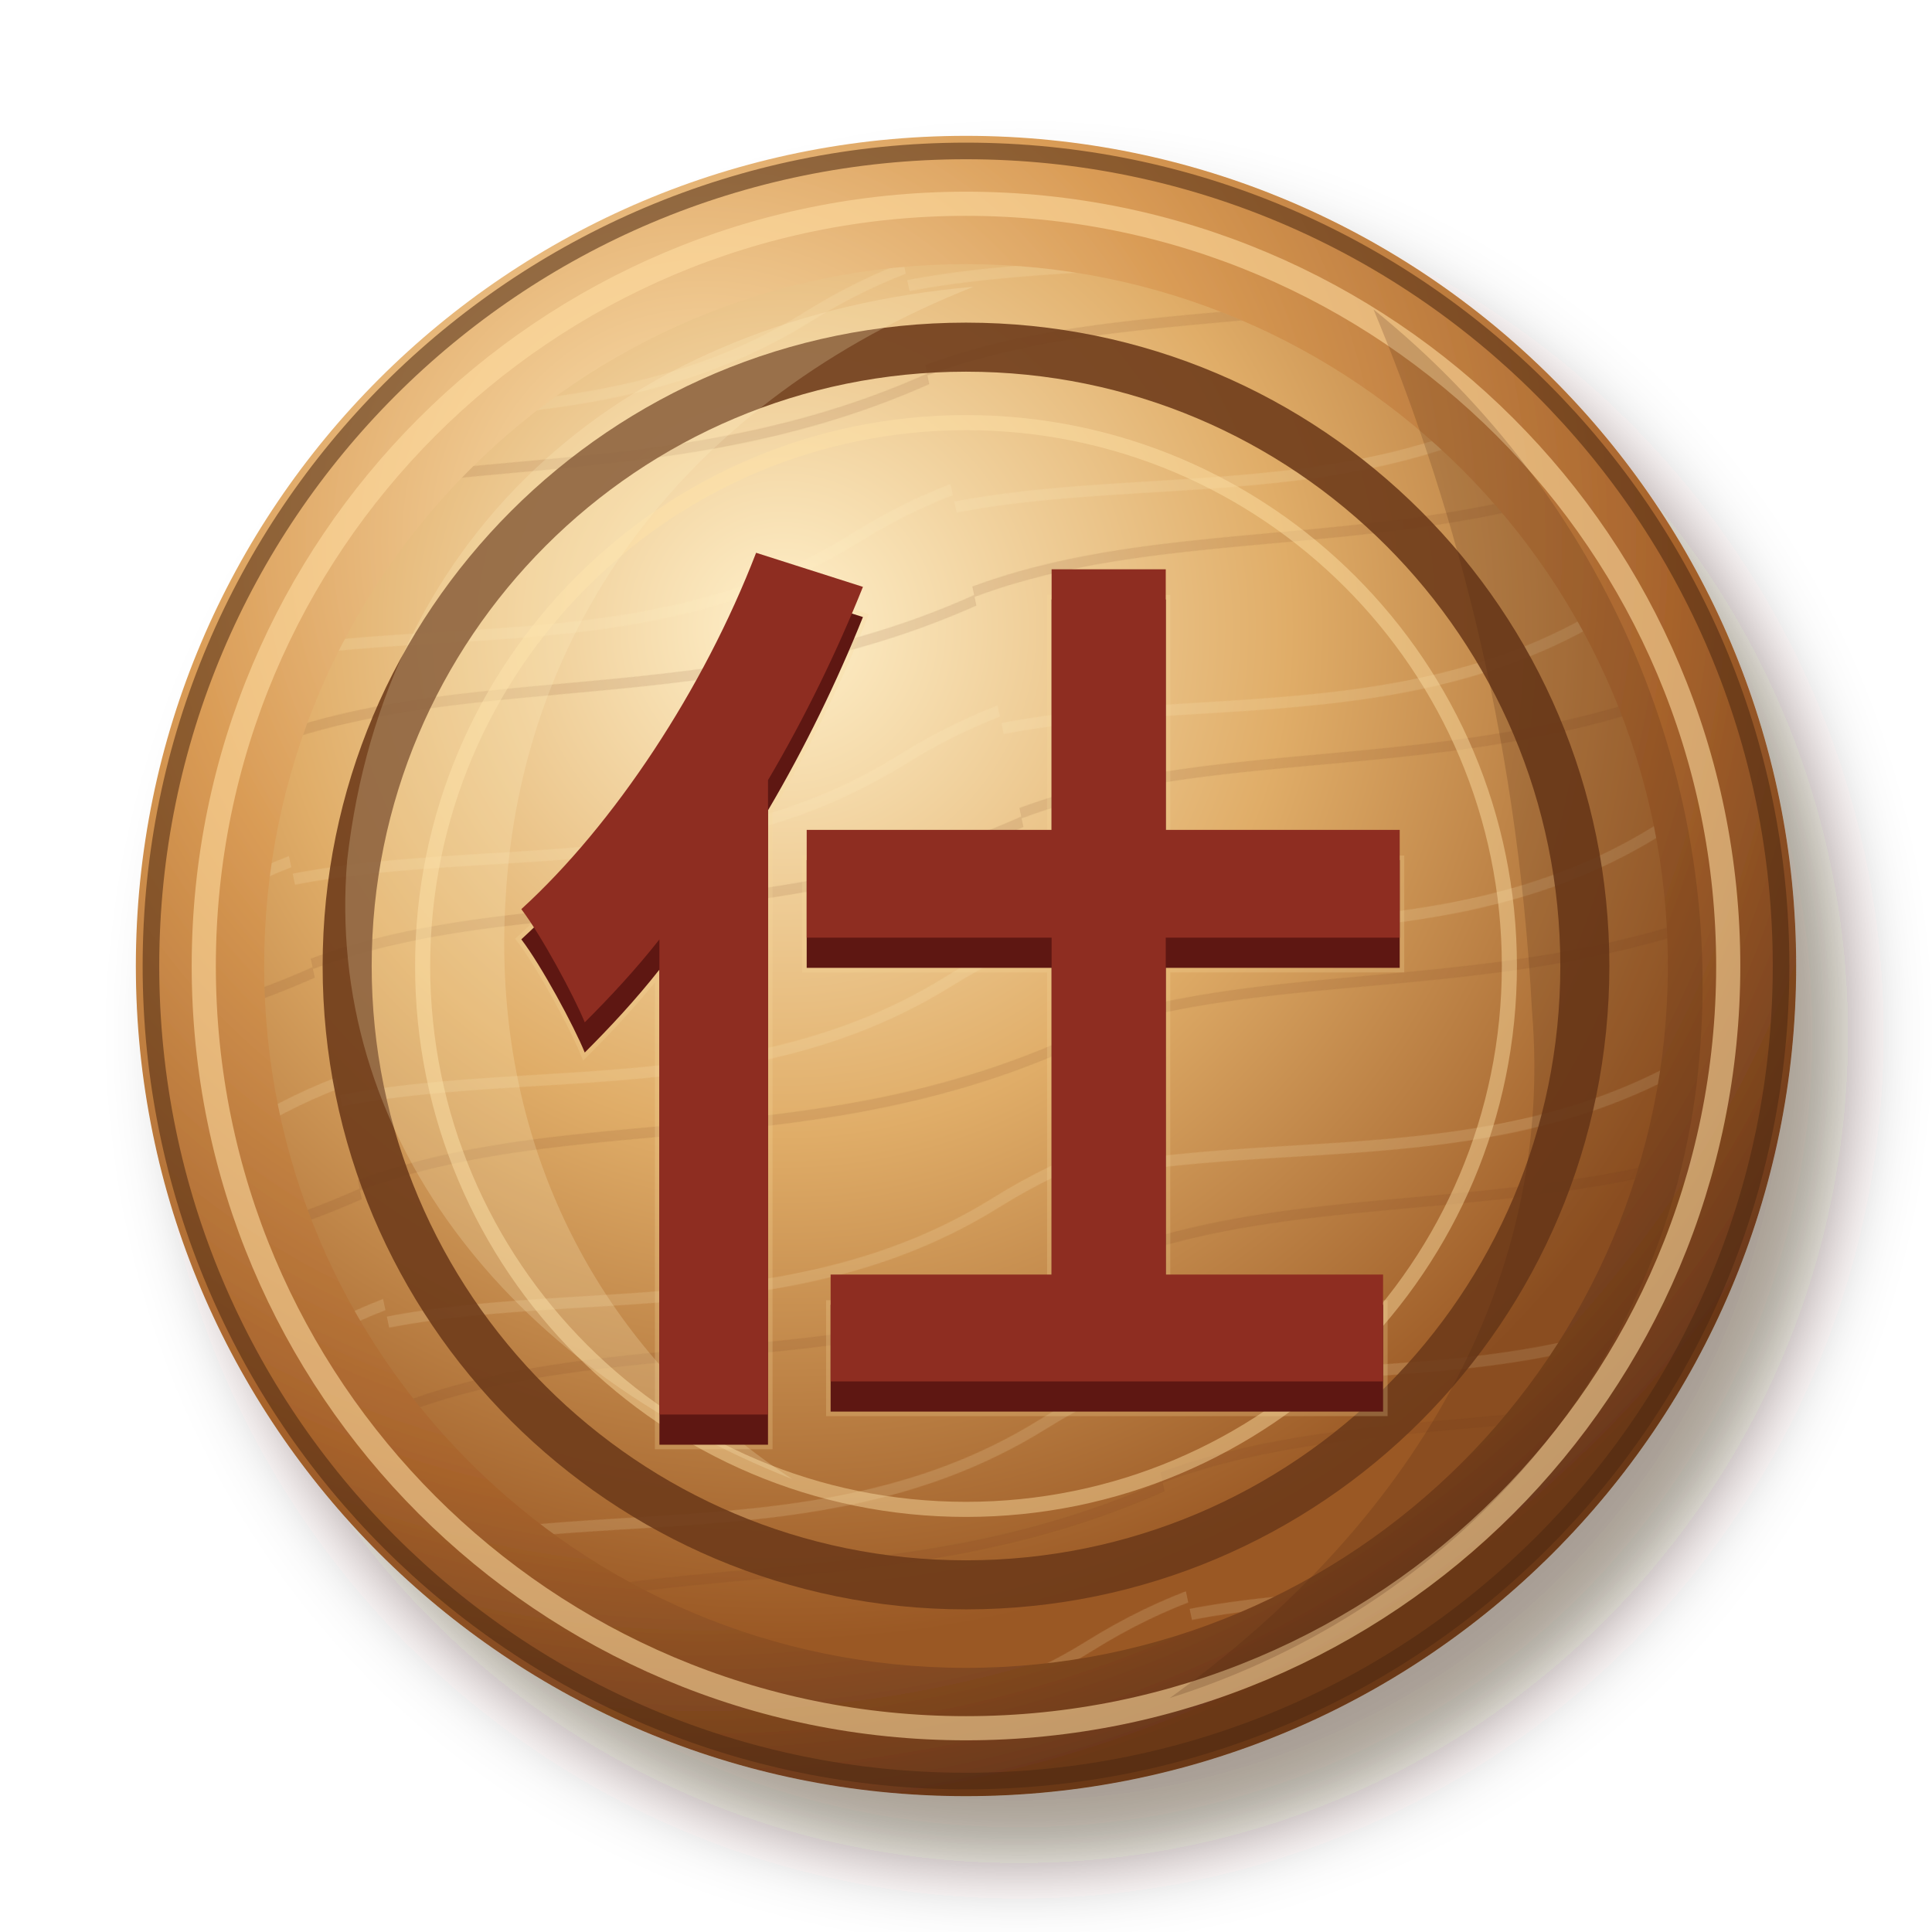
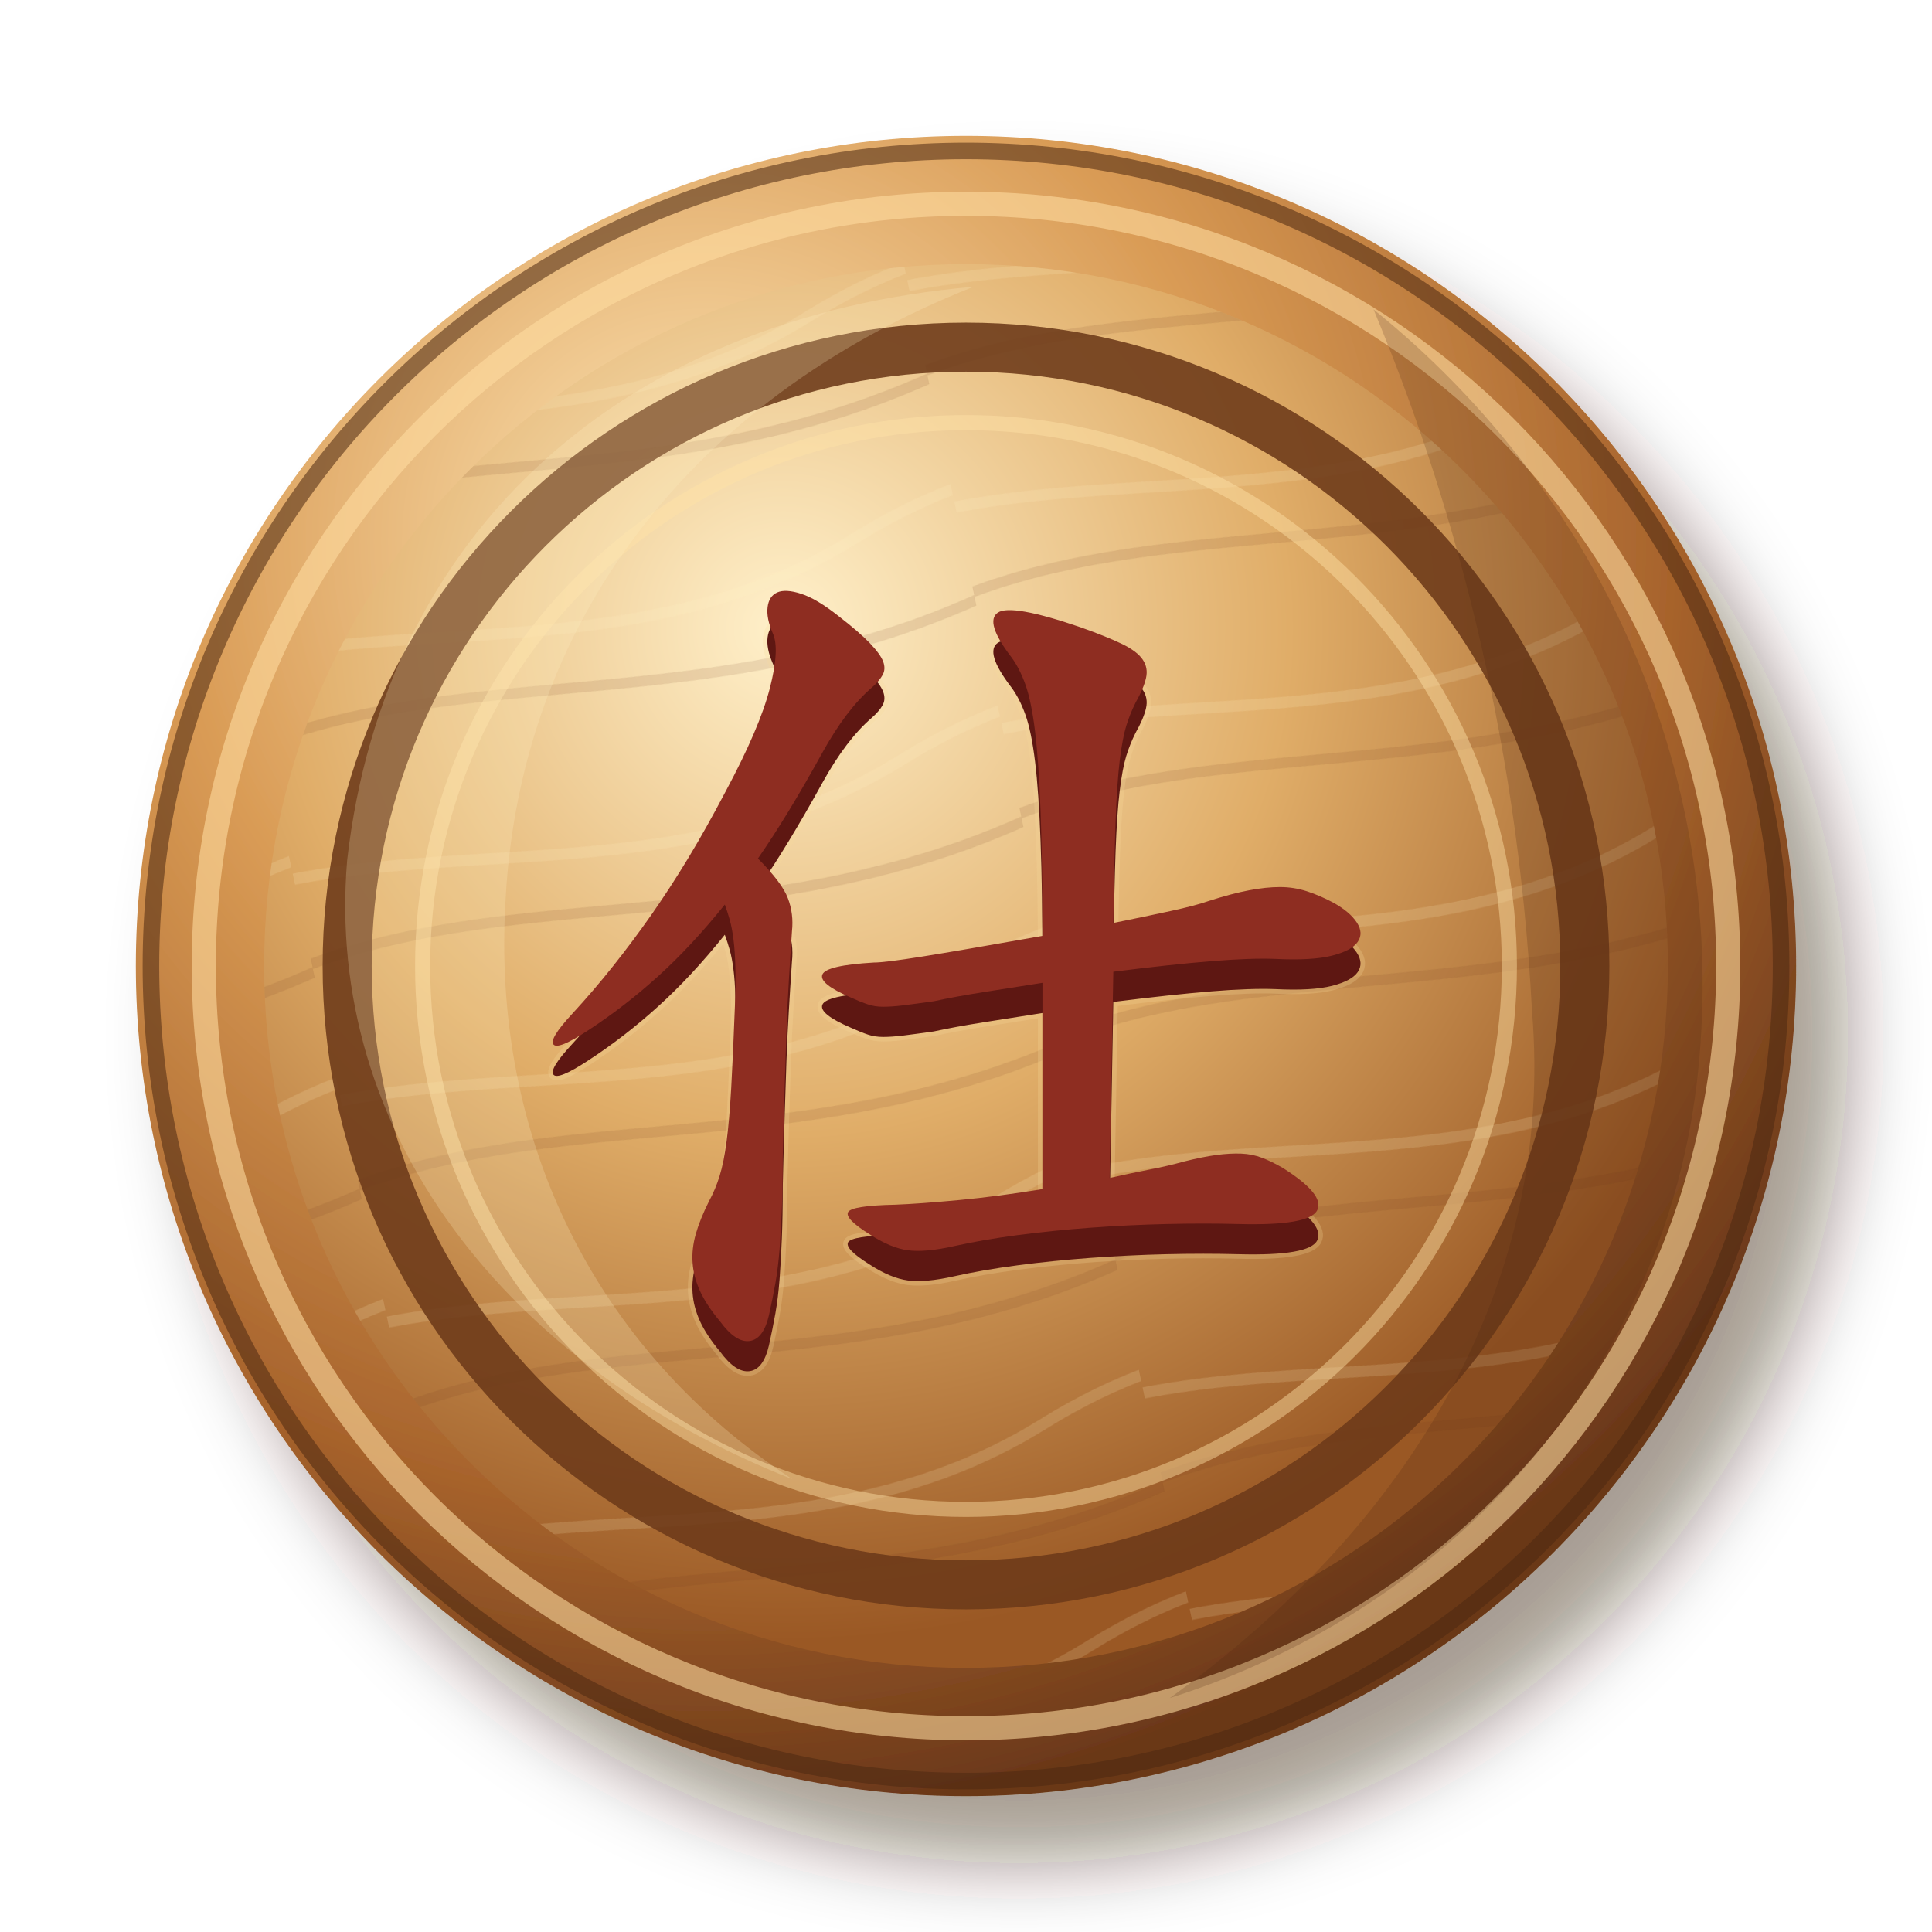
<svg xmlns="http://www.w3.org/2000/svg" shape-rendering="geometricPrecision" text-rendering="geometricPrecision" viewBox="-18 -18 256 256" role="img" aria-labelledby="title desc">
  <defs>
    <filter id="red-shi-shadow" x="-20%" y="-20%" width="145%" height="145%" color-interpolation-filters="sRGB">
      <feDropShadow dx="7" dy="9" stdDeviation="5" flood-color="#2a1608" flood-opacity="0.42" />
    </filter>
    <radialGradient id="red-shi-body" cx="34%" cy="24%" r="78%">
      <stop offset="0" stop-color="#ffe8b9" />
      <stop offset="0.42" stop-color="#d99b55" />
      <stop offset="0.76" stop-color="#a7632c" />
      <stop offset="1" stop-color="#6b3819" />
    </radialGradient>
    <radialGradient id="red-shi-face" cx="37%" cy="26%" r="72%">
      <stop offset="0" stop-color="#fff0ca" />
      <stop offset="0.5" stop-color="#e0ad68" />
      <stop offset="1" stop-color="#9a5824" />
    </radialGradient>
    <linearGradient id="red-shi-rim-light" x1="0" y1="0" x2="0" y2="1">
      <stop offset="0" stop-color="#ffe6ae" stop-opacity="0.92" />
      <stop offset="0.55" stop-color="#c9853e" stop-opacity="0.35" />
      <stop offset="1" stop-color="#5d2f14" stop-opacity="0.78" />
    </linearGradient>
    <pattern id="red-shi-grain" width="96" height="30" patternUnits="userSpaceOnUse" patternTransform="rotate(-12)">
      <path d="M -20 13 C 12 4, 46 25, 82 12 C 104 4, 124 7, 142 18" fill="none" stroke="#fff2c7" stroke-width="1.5" stroke-opacity="0.18" />
      <path d="M -12 25 C 24 13, 59 35, 105 21" fill="none" stroke="#6c3718" stroke-width="1.4" stroke-opacity="0.13" />
    </pattern>
  </defs>
  <circle cx="110" cy="110" r="110" fill="url(#red-shi-body)" filter="url(#red-shi-shadow)" />
  <circle cx="110" cy="110" r="108" fill="none" stroke="#4d2811" stroke-width="2.2" stroke-opacity="0.55" />
  <circle cx="110" cy="110" r="101" fill="none" stroke="#ffdda0" stroke-width="3.2" stroke-opacity="0.58" />
  <circle cx="110" cy="110" r="93" fill="url(#red-shi-face)" />
  <circle cx="110" cy="110" r="93" fill="url(#red-shi-grain)" opacity="0.9" />
  <circle cx="110" cy="110" r="82" fill="none" stroke="#6d3a19" stroke-width="6.5" stroke-opacity="0.88" />
  <circle cx="110" cy="110" r="72" fill="none" stroke="#ffe2a8" stroke-width="2" stroke-opacity="0.45" />
  <path d="M 28 96 C 33 52, 65 24, 111 20 C 73 35, 51 65, 49 101 C 47 133, 61 161, 87 178 C 49 163, 25 132, 28 96 Z" fill="#fff1c5" opacity="0.22" />
  <path d="M 164 23 C 195 48, 211 86, 207 124 C 203 163, 175 195, 137 207 C 169 184, 188 152, 185 116 C 183 78, 174 47, 164 23 Z" fill="#4a250f" opacity="0.2" />
-   <text x="110" y="120" text-anchor="middle" dominant-baseline="middle" font-family="STKaiti, KaiTi, DFKai-SB, BiauKai, Songti SC, serif" font-size="122" font-weight="900" fill="#5e1712" stroke="#f8d99b" stroke-width="1.2" stroke-opacity="0.24" paint-order="stroke fill">仕</text>
-   <text x="110" y="116" text-anchor="middle" dominant-baseline="middle" font-family="STKaiti, KaiTi, DFKai-SB, BiauKai, Songti SC, serif" font-size="122" font-weight="900" fill="#8e2d21">仕</text>
+   <path d="M78.04 105.86Q73.64 111.35 69.19 115.37Q64.74 119.4 59.86 122.57Q55.95 125.13 55.34 124.4Q54.73 123.67 57.78 120.38Q60.71 117.2 63.27 113.97Q65.84 110.74 68.28 107.26Q70.72 103.78 73.16 99.76Q75.6 95.73 78.16 90.85Q82.67 82.43 84.01 77.19Q85.36 71.94 84.38 69.87Q83.53 67.92 83.71 66.45Q83.89 64.99 84.99 64.5Q86.09 64.01 88.16 64.68Q90.24 65.35 93.16 67.67Q95.85 69.75 97.25 71.21Q98.65 72.67 99.02 73.65Q99.39 74.63 98.96 75.42Q98.53 76.21 97.56 77.07Q94.14 79.99 90.97 85.73Q86.33 94.15 82.43 99.76Q85.6 102.93 86.39 105Q87.19 107.08 86.94 109.4Q86.7 112.93 86.52 116.04Q86.33 119.16 86.21 122.57Q86.09 125.99 85.97 130.01Q85.84 134.04 85.72 139.29Q85.72 143.19 85.6 146.12Q85.48 149.05 85.3 151.49Q85.11 153.93 84.75 156Q84.38 158.07 83.89 160.27Q83.16 163.44 81.33 163.69Q79.5 163.93 77.43 161.12Q75.6 158.93 74.74 157.04Q73.89 155.15 73.77 153.32Q73.64 151.49 74.19 149.53Q74.74 147.58 75.96 145.14Q76.82 143.56 77.36 141.79Q77.91 140.02 78.28 137.21Q78.65 134.41 78.89 130.14Q79.13 125.87 79.38 119.28Q79.5 116.23 79.44 114.09Q79.38 111.96 79.19 110.49Q79.01 109.03 78.71 107.93Q78.4 106.83 78.04 105.86ZM129.03 142.09Q131.72 141.48 134.22 140.99Q136.72 140.51 138.91 139.9Q141.35 139.29 143.18 139.04Q145.01 138.8 146.48 138.86Q147.94 138.92 149.22 139.41Q150.5 139.9 151.97 140.75Q157.58 144.29 156.54 146.36Q155.51 148.44 146.11 148.19Q141.6 148.07 136.53 148.19Q131.47 148.31 126.47 148.68Q121.47 149.05 116.83 149.66Q112.2 150.27 108.41 151.12Q104.63 151.97 102.31 151.67Q100 151.36 97.19 149.53Q93.9 147.46 94.38 146.61Q94.87 145.75 100.61 145.63Q103.78 145.51 109.02 145.02Q114.27 144.53 120.13 143.56L120.13 116.23Q116.22 116.84 112.38 117.45Q108.54 118.06 105.73 118.67Q103.17 119.03 101.64 119.22Q100.12 119.4 99.02 119.4Q97.92 119.4 97.01 119.09Q96.09 118.79 94.75 118.18Q90.48 116.35 90.97 115.13Q91.46 113.91 97.8 113.54Q99.26 113.54 104.2 112.75Q109.15 111.96 120.13 110.01Q120.13 100 119.88 93.47Q119.64 86.95 119.15 82.92Q118.66 78.9 117.87 76.7Q117.08 74.5 115.98 73.04Q112.44 68.4 114.21 67.18Q115.98 65.96 125.25 69.14Q128.67 70.36 130.68 71.33Q132.69 72.31 133.42 73.41Q134.16 74.5 133.85 75.85Q133.55 77.19 132.45 79.14Q131.72 80.6 131.23 82.19Q130.74 83.78 130.37 86.76Q130.01 89.75 129.82 94.82Q129.64 99.88 129.52 108.3Q133.79 107.44 137.14 106.71Q140.5 105.98 142.21 105.37Q145.26 104.39 147.51 103.97Q149.77 103.54 151.6 103.54Q153.43 103.54 155.14 104.09Q156.85 104.64 158.68 105.61Q160.87 106.83 161.79 108.24Q162.7 109.64 161.91 110.8Q161.12 111.96 158.5 112.63Q155.87 113.3 150.99 113.06Q147.82 112.93 142.51 113.36Q137.21 113.79 129.52 114.76Z" fill="#5e1712" stroke="#f8d99b" stroke-width="1.2" stroke-opacity="0.24" paint-order="stroke fill" />
+   <path d="M78.04 101.86Q73.64 107.35 69.19 111.37Q64.74 115.4 59.86 118.57Q55.95 121.13 55.34 120.4Q54.73 119.67 57.78 116.38Q60.71 113.2 63.27 109.97Q65.84 106.74 68.28 103.26Q70.72 99.78 73.16 95.76Q75.6 91.73 78.16 86.85Q82.67 78.43 84.01 73.19Q85.36 67.94 84.38 65.87Q83.53 63.92 83.71 62.45Q83.89 60.99 84.99 60.5Q86.09 60.01 88.16 60.68Q90.24 61.35 93.16 63.67Q95.85 65.75 97.25 67.21Q98.65 68.67 99.02 69.65Q99.39 70.63 98.96 71.42Q98.53 72.21 97.56 73.07Q94.14 75.99 90.97 81.73Q86.33 90.15 82.43 95.76Q85.6 98.93 86.39 101Q87.19 103.08 86.94 105.4Q86.7 108.93 86.52 112.04Q86.33 115.16 86.21 118.57Q86.09 121.99 85.97 126.01Q85.84 130.04 85.72 135.29Q85.72 139.19 85.6 142.12Q85.48 145.05 85.3 147.49Q85.11 149.93 84.75 152Q84.38 154.07 83.89 156.27Q83.16 159.44 81.33 159.69Q79.5 159.93 77.43 157.12Q75.6 154.93 74.74 153.04Q73.89 151.15 73.77 149.32Q73.64 147.49 74.19 145.53Q74.74 143.58 75.96 141.14Q76.82 139.56 77.36 137.79Q77.91 136.02 78.28 133.21Q78.65 130.41 78.89 126.14Q79.13 121.87 79.38 115.28Q79.5 112.23 79.44 110.09Q79.38 107.96 79.19 106.49Q79.01 105.03 78.71 103.93Q78.4 102.83 78.04 101.86ZM129.03 138.09Q131.72 137.48 134.22 136.99Q136.72 136.51 138.91 135.9Q141.35 135.29 143.18 135.04Q145.01 134.8 146.48 134.86Q147.94 134.92 149.22 135.41Q150.5 135.9 151.97 136.75Q157.58 140.29 156.54 142.36Q155.51 144.44 146.11 144.19Q141.6 144.07 136.53 144.19Q131.47 144.31 126.47 144.68Q121.47 145.05 116.83 145.66Q112.2 146.27 108.41 147.12Q104.63 147.97 102.31 147.67Q100 147.36 97.19 145.53Q93.9 143.46 94.38 142.61Q94.87 141.75 100.61 141.63Q103.78 141.51 109.02 141.02Q114.27 140.53 120.13 139.56L120.13 112.23Q116.22 112.84 112.38 113.45Q108.54 114.06 105.73 114.67Q103.17 115.03 101.64 115.22Q100.12 115.4 99.02 115.4Q97.92 115.4 97.01 115.09Q96.09 114.79 94.75 114.18Q90.48 112.35 90.97 111.13Q91.46 109.91 97.8 109.54Q99.26 109.54 104.2 108.75Q109.15 107.96 120.13 106.01Q120.13 96 119.88 89.47Q119.64 82.95 119.15 78.92Q118.66 74.9 117.87 72.7Q117.08 70.5 115.98 69.04Q112.44 64.4 114.21 63.18Q115.98 61.96 125.25 65.14Q128.67 66.36 130.68 67.33Q132.69 68.31 133.42 69.41Q134.16 70.5 133.85 71.85Q133.55 73.19 132.45 75.14Q131.72 76.6 131.23 78.19Q130.74 79.78 130.37 82.76Q130.01 85.75 129.82 90.82Q129.64 95.88 129.52 104.3Q133.79 103.44 137.14 102.71Q140.5 101.98 142.21 101.37Q145.26 100.39 147.51 99.97Q149.77 99.54 151.6 99.54Q153.43 99.54 155.14 100.09Q156.85 100.64 158.68 101.61Q160.87 102.83 161.79 104.24Q162.7 105.64 161.91 106.8Q161.12 107.96 158.5 108.63Q155.87 109.3 150.99 109.06Q147.82 108.93 142.51 109.36Q137.21 109.79 129.52 110.76Z" fill="#8e2d21" />
</svg>
